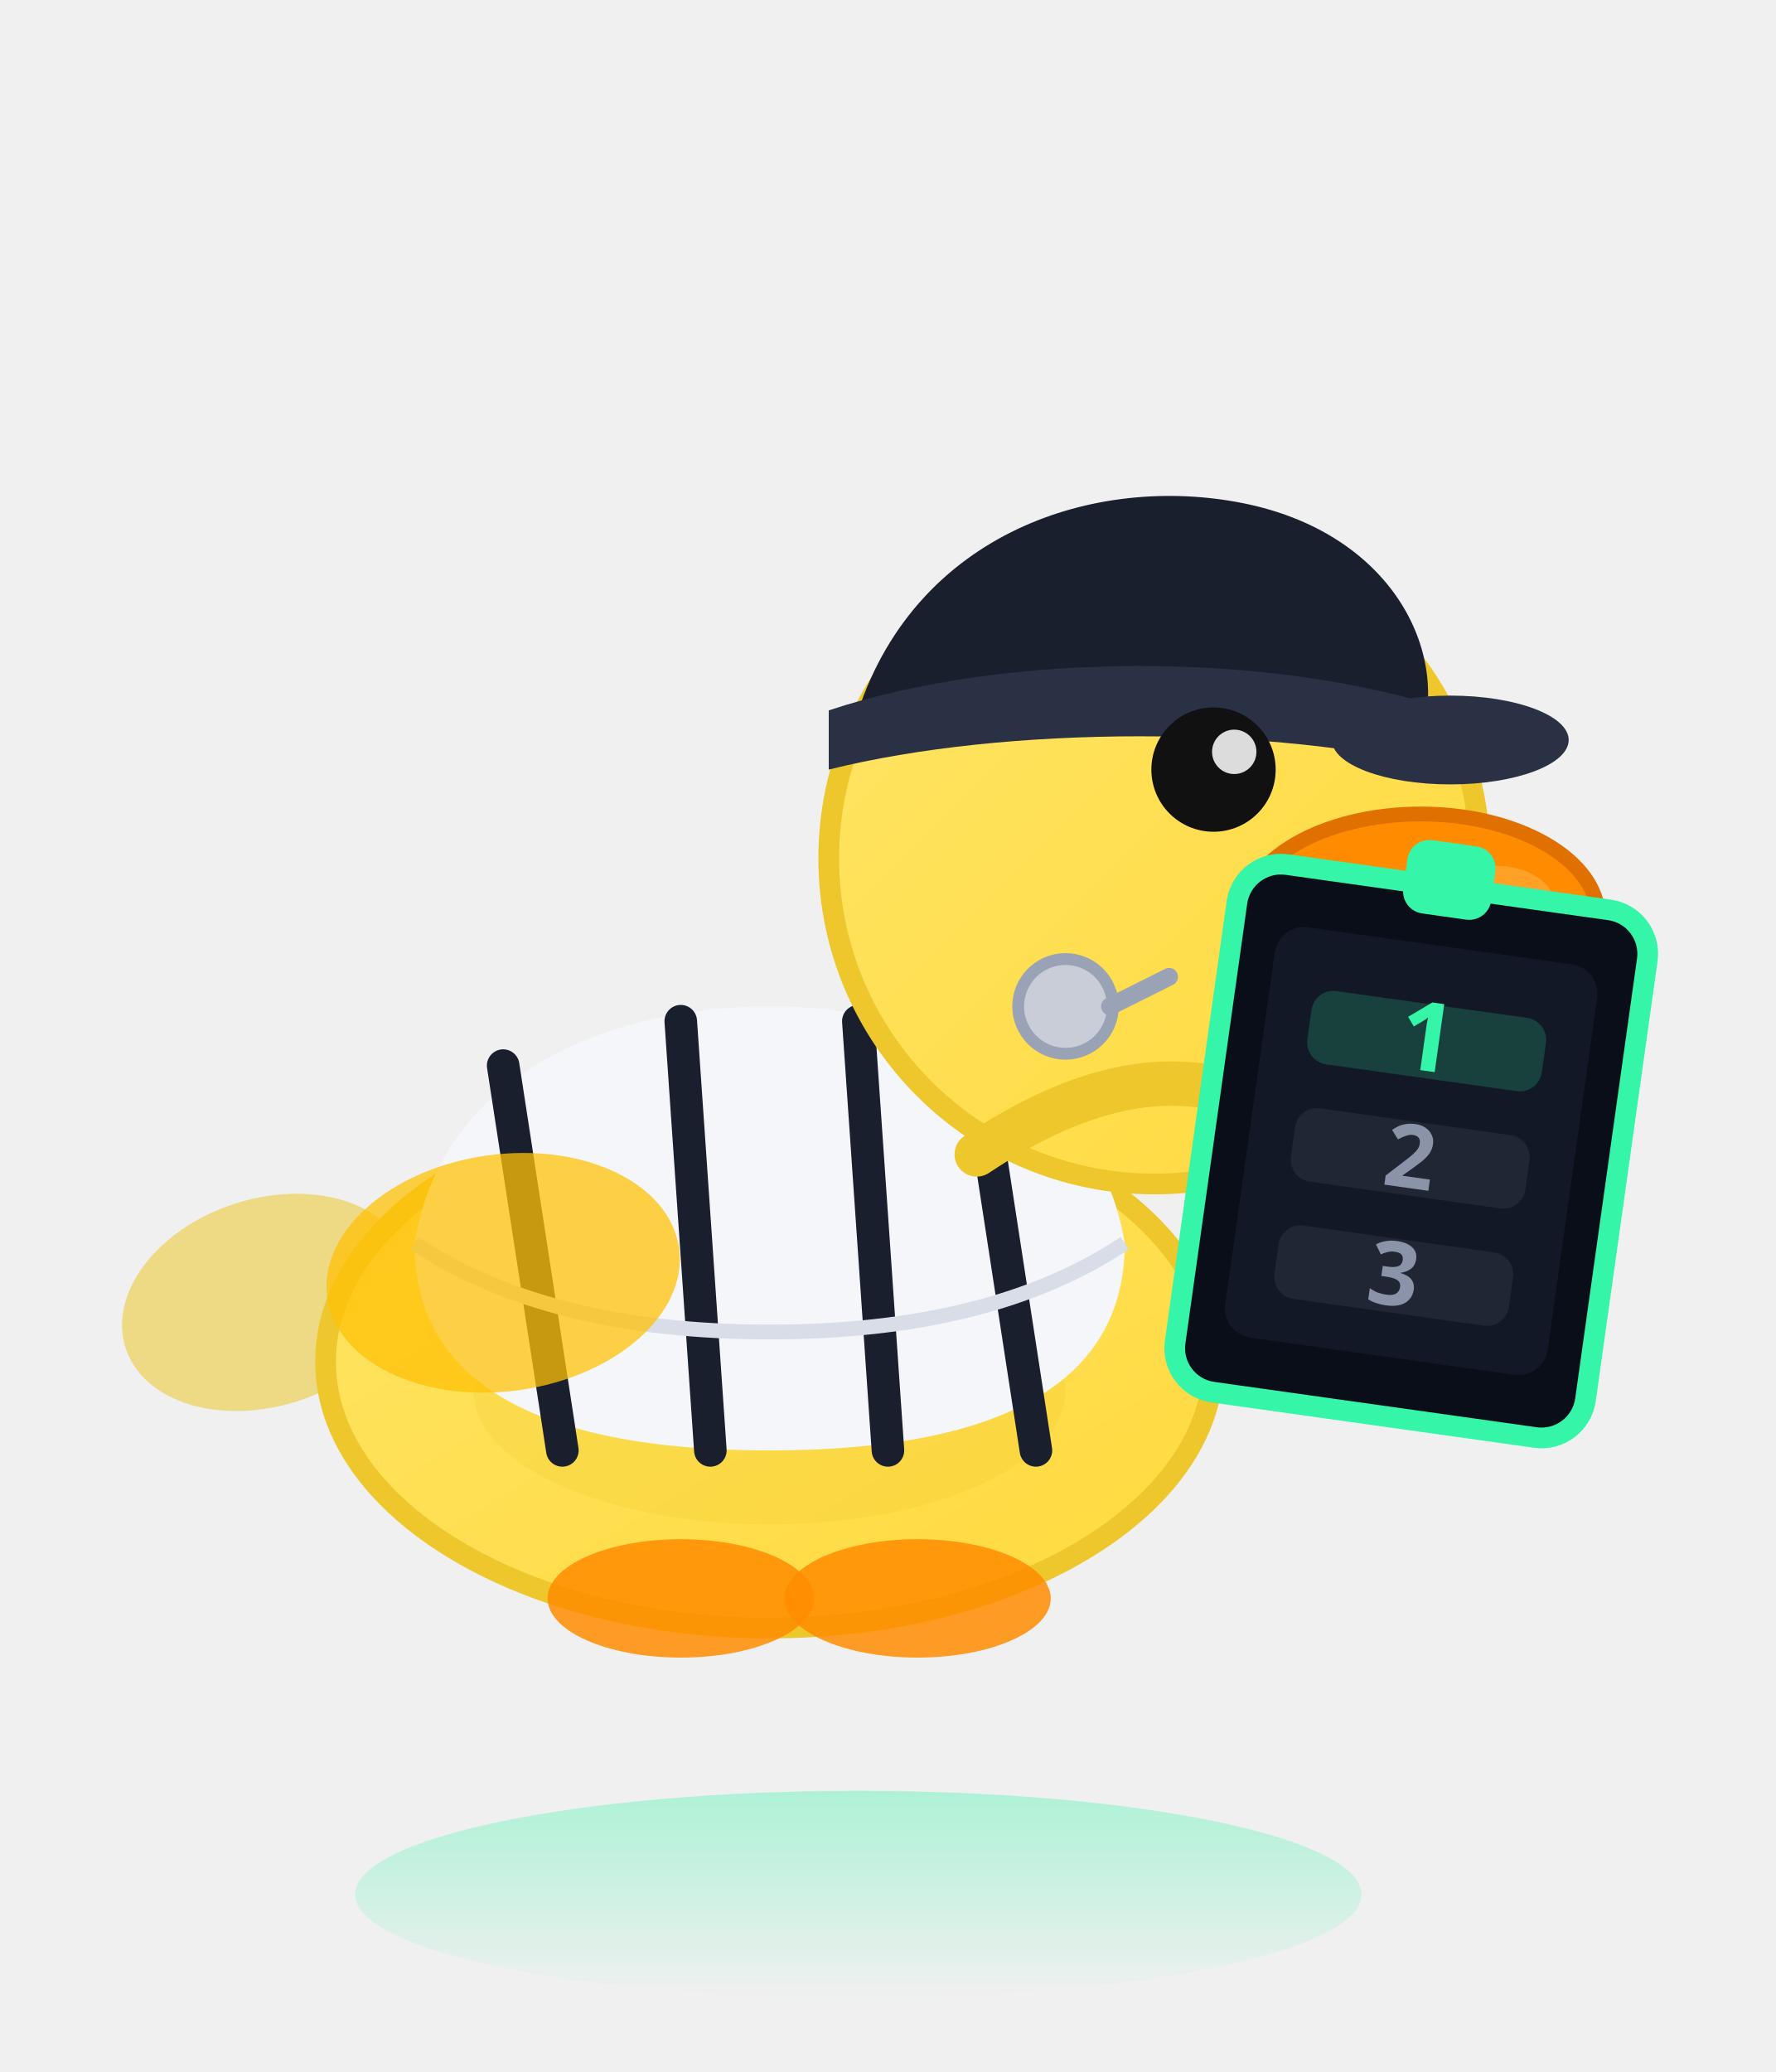
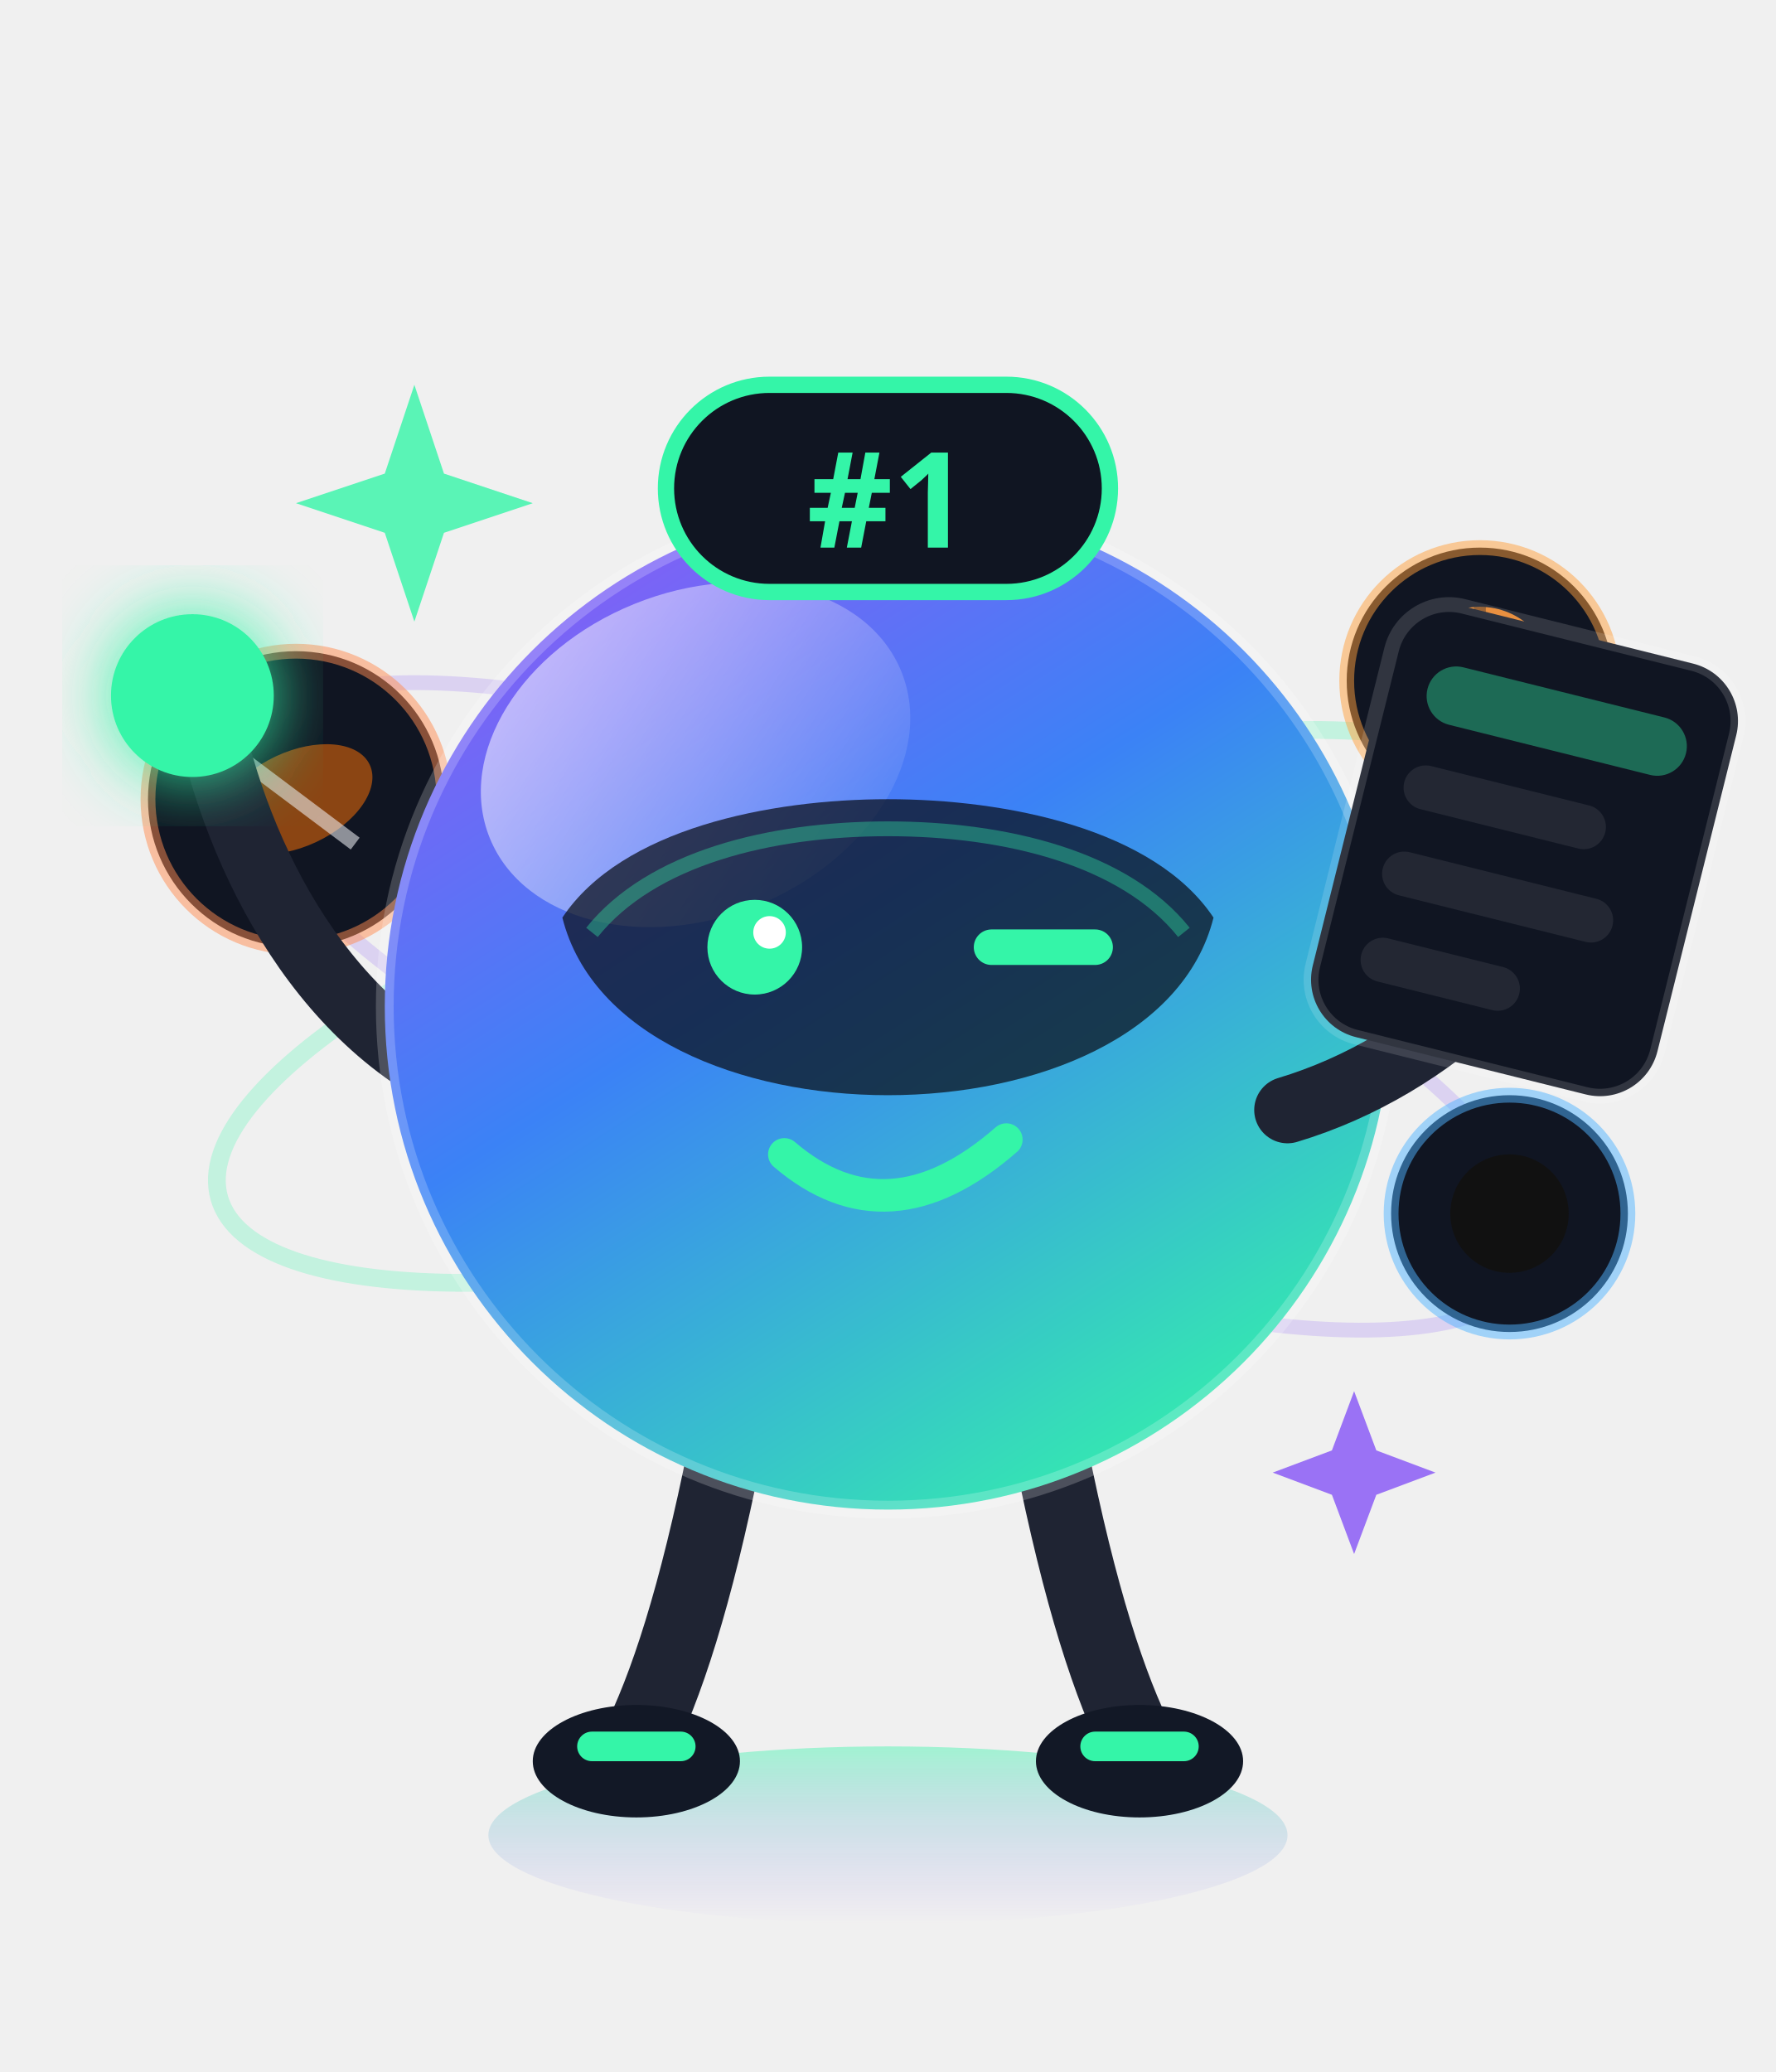
<svg xmlns="http://www.w3.org/2000/svg" viewBox="0 0 120 140" aria-hidden="true">
  <defs>
-     <linearGradient id="mascotGlow" x1="0%" y1="0%" x2="0%" y2="100%">
-       <stop offset="0%" stop-color="#34f5a8" stop-opacity="0.35" />
-       <stop offset="100%" stop-color="#34f5a8" stop-opacity="0" />
+     <linearGradient id="orbBody" x1="18%" y1="0%" x2="82%" y2="100%">
+       <stop offset="0%" stop-color="#8b5cf6" />
+       <stop offset="42%" stop-color="#3b82f6" />
+       <stop offset="100%" stop-color="#34f5a8" />
    </linearGradient>
-     <linearGradient id="duckBody" x1="0%" y1="0%" x2="100%" y2="100%">
-       <stop offset="0%" stop-color="#FFE566" />
-       <stop offset="100%" stop-color="#FFD93D" />
+     <linearGradient id="orbShine" x1="0%" y1="0%" x2="100%" y2="100%">
+       <stop offset="0%" stop-color="#ffffff" stop-opacity="0.62" />
+       <stop offset="100%" stop-color="#ffffff" stop-opacity="0" />
    </linearGradient>
+     <linearGradient id="groundGlow" x1="0%" y1="0%" x2="0%" y2="100%">
+       <stop offset="0%" stop-color="#34f5a8" stop-opacity="0.42" />
+       <stop offset="100%" stop-color="#8b5cf6" stop-opacity="0" />
+     </linearGradient>
+     <filter id="softGlow" x="-30%" y="-30%" width="160%" height="160%">
+       <feGaussianBlur stdDeviation="2.5" result="blur" />
+       <feMerge>
+         <feMergeNode in="blur" />
+         <feMergeNode in="SourceGraphic" />
+       </feMerge>
+     </filter>
  </defs>
-   <ellipse cx="58" cy="128" rx="34" ry="7" fill="url(#mascotGlow)" />
-   <ellipse cx="18" cy="88" rx="10" ry="7" fill="#EDC72B" opacity="0.55" transform="rotate(-18 18 88)" />
-   <ellipse cx="52" cy="92" rx="30" ry="18" fill="url(#duckBody)" stroke="#EDC72B" stroke-width="1.4" />
-   <ellipse cx="52" cy="94" rx="20" ry="9" fill="#EDC72B" opacity="0.22" />
-   <path d="M28 84 C30 72 42 68 52 68 C62 68 74 72 76 84 C76 92 70 98 52 98 C34 98 28 92 28 84 Z" fill="#f4f6fa" />
-   <path d="M34 72 L38 98 M46 69 L48 98 M58 69 L60 98 M66 72 L70 98" stroke="#1a1f2e" stroke-width="2.2" stroke-linecap="round" />
-   <path d="M28 84 C34 88 42 90 52 90 C62 90 70 88 76 84" fill="none" stroke="#d8dde8" stroke-width="1" />
-   <ellipse cx="34" cy="86" rx="12" ry="8" fill="#FFC107" opacity="0.75" transform="rotate(-8 34 86)" />
-   <circle cx="78" cy="58" r="22" fill="url(#duckBody)" stroke="#EDC72B" stroke-width="1.4" />
-   <path d="M58 48 C62 36 74 32 84 34 C94 36 98 44 96 50 C88 46 72 46 58 48 Z" fill="#1a1f2e" />
-   <path d="M56 48 C68 44 86 44 98 48 L98 52 C86 49 68 49 56 52 Z" fill="#2a3144" />
-   <ellipse cx="98" cy="50" rx="8" ry="3" fill="#2a3144" />
-   <ellipse cx="96" cy="62" rx="12" ry="7" fill="#FF8C00" stroke="#E07000" stroke-width="1" />
-   <ellipse cx="101" cy="61" rx="4" ry="2.5" fill="#FFB347" opacity="0.55" />
-   <circle cx="82" cy="52" r="4.2" fill="#111" />
-   <circle cx="83.4" cy="50.8" r="1.5" fill="#fff" opacity="0.85" />
-   <circle cx="72" cy="68" r="3.2" fill="#c9cdd8" stroke="#9aa3b5" stroke-width="0.8" />
-   <path d="M75 68 L79 66" stroke="#9aa3b5" stroke-width="1.2" stroke-linecap="round" />
-   <path d="M66 78 C72 74 78 72 84 74" stroke="#EDC72B" stroke-width="3" stroke-linecap="round" fill="none" />
-   <g transform="translate(84 58) rotate(8)">
-     <rect x="0" y="0" width="28" height="36" rx="3" fill="#0a0e18" stroke="#34f5a8" stroke-width="1.4" />
-     <rect x="3" y="4" width="22" height="28" rx="2" fill="#121826" />
-     <rect x="11" y="-3" width="6" height="5" rx="1.5" fill="#34f5a8" />
-     <rect x="6" y="8" width="16" height="5" rx="1.5" fill="rgba(52,245,168,0.18)" />
-     <rect x="6" y="16" width="16" height="5" rx="1.5" fill="rgba(255,255,255,0.06)" />
-     <rect x="6" y="24" width="16" height="5" rx="1.5" fill="rgba(255,255,255,0.06)" />
-     <text x="14" y="12.5" text-anchor="middle" font-family="system-ui,sans-serif" font-size="6.5" font-weight="700" fill="#34f5a8">1</text>
-     <text x="14" y="20.5" text-anchor="middle" font-family="system-ui,sans-serif" font-size="6" font-weight="600" fill="#8b93a8">2</text>
-     <text x="14" y="28.5" text-anchor="middle" font-family="system-ui,sans-serif" font-size="6" font-weight="600" fill="#8b93a8">3</text>
+   <ellipse cx="60" cy="68" rx="47" ry="14" fill="none" stroke="rgba(52,245,168,0.24)" stroke-width="1.2" transform="rotate(-16 60 68)" />
+   <ellipse cx="60" cy="68" rx="47" ry="14" fill="none" stroke="rgba(139,92,246,0.2)" stroke-width="1" transform="rotate(22 60 68)" />
+   <g>
+     <circle cx="20" cy="54" r="10" fill="#101522" stroke="rgba(255,140,80,0.5)" stroke-width="1" />
+     <ellipse cx="20" cy="54" rx="5.5" ry="3.2" fill="#8b4513" transform="rotate(-25 20 54)" />
+     <path d="M16 51 L24 57" stroke="#f4f6fa" stroke-width="1" opacity="0.55" />
+     <circle cx="100" cy="46" r="9" fill="#101522" stroke="rgba(255,160,60,0.5)" stroke-width="1" />
+     <circle cx="100" cy="46" r="5" fill="#e67e22" />
+     <path d="M95 46 H105 M100 41 V51" stroke="#1a1208" stroke-width="0.8" opacity="0.45" />
+     <circle cx="102" cy="82" r="8" fill="#101522" stroke="rgba(80,180,255,0.5)" stroke-width="1" />
+     <circle cx="102" cy="82" r="4" fill="#111" />
  </g>
-   <ellipse cx="46" cy="108" rx="9" ry="4" fill="#FF8C00" opacity="0.85" />
-   <ellipse cx="62" cy="108" rx="9" ry="4" fill="#FF8C00" opacity="0.85" />
+   <ellipse cx="60" cy="124" rx="27" ry="6" fill="url(#groundGlow)" />
+   <path d="M49 98 C47 108 45 114 43 118" stroke="#1f2433" stroke-width="5" stroke-linecap="round" fill="none" />
+   <path d="M71 98 C73 108 75 114 77 118" stroke="#1f2433" stroke-width="5" stroke-linecap="round" fill="none" />
+   <ellipse cx="43" cy="119" rx="7" ry="3.8" fill="#121826" />
+   <ellipse cx="77" cy="119" rx="7" ry="3.8" fill="#121826" />
+   <path d="M40 118 H46 M74 118 H80" stroke="#34f5a8" stroke-width="2" stroke-linecap="round" />
+   <path d="M33 74 C22 70 16 58 14 48" stroke="#1f2433" stroke-width="4.5" stroke-linecap="round" fill="none" />
+   <circle cx="13" cy="47" r="5.5" fill="#34f5a8" filter="url(#softGlow)" />
+   <circle cx="60" cy="68" r="34" fill="url(#orbBody)" stroke="rgba(255,255,255,0.2)" stroke-width="1.2" />
+   <ellipse cx="47" cy="51" rx="15" ry="11" fill="url(#orbShine)" transform="rotate(-22 47 51)" />
+   <path d="M38 62 C42 56 52 54 60 54 C68 54 78 56 82 62 C80 70 70 74 60 74 C50 74 40 70 38 62 Z" fill="#0a0e18" opacity="0.72" />
+   <path d="M40 63 C44 58 52 56 60 56 C68 56 76 58 80 63" stroke="rgba(52,245,168,0.35)" stroke-width="1" fill="none" />
+   <circle cx="51" cy="64" r="3.2" fill="#34f5a8" />
+   <circle cx="52" cy="63" r="1.1" fill="#fff" />
+   <path d="M67 64 H74" stroke="#34f5a8" stroke-width="2.4" stroke-linecap="round" />
+   <path d="M53 78 Q60 84 68 77" stroke="#34f5a8" stroke-width="2.2" stroke-linecap="round" fill="none" />
+   <g transform="translate(60 33)">
+     <rect x="-15" y="-7" width="30" height="14" rx="7" fill="#101522" stroke="#34f5a8" stroke-width="1.1" />
+     <text x="0" y="4" text-anchor="middle" font-family="system-ui,sans-serif" font-size="9" font-weight="800" fill="#34f5a8">#1</text>
+   </g>
+   <path d="M87 75 C97 72 105 64 109 55" stroke="#1f2433" stroke-width="4.5" stroke-linecap="round" fill="none" />
+   <g transform="translate(95 40) rotate(14)">
+     <rect width="24" height="30" rx="4" fill="#101522" stroke="rgba(255,255,255,0.14)" stroke-width="1" />
+     <rect x="3" y="4" width="18" height="4" rx="2" fill="rgba(52,245,168,0.38)" />
+     <rect x="3" y="11" width="14" height="3" rx="1.5" fill="rgba(255,255,255,0.08)" />
+     <rect x="3" y="17" width="16" height="3" rx="1.5" fill="rgba(255,255,255,0.08)" />
+     <rect x="3" y="23" width="11" height="3" rx="1.5" fill="rgba(255,255,255,0.08)" />
+   </g>
+   <path d="M26 32 L28 26 L30 32 L36 34 L30 36 L28 42 L26 36 L20 34 Z" fill="#34f5a8" opacity="0.8" />
+   <path d="M90 98 L91.5 94 L93 98 L97 99.5 L93 101 L91.5 105 L90 101 L86 99.5 Z" fill="#8b5cf6" opacity="0.85" />
</svg>
